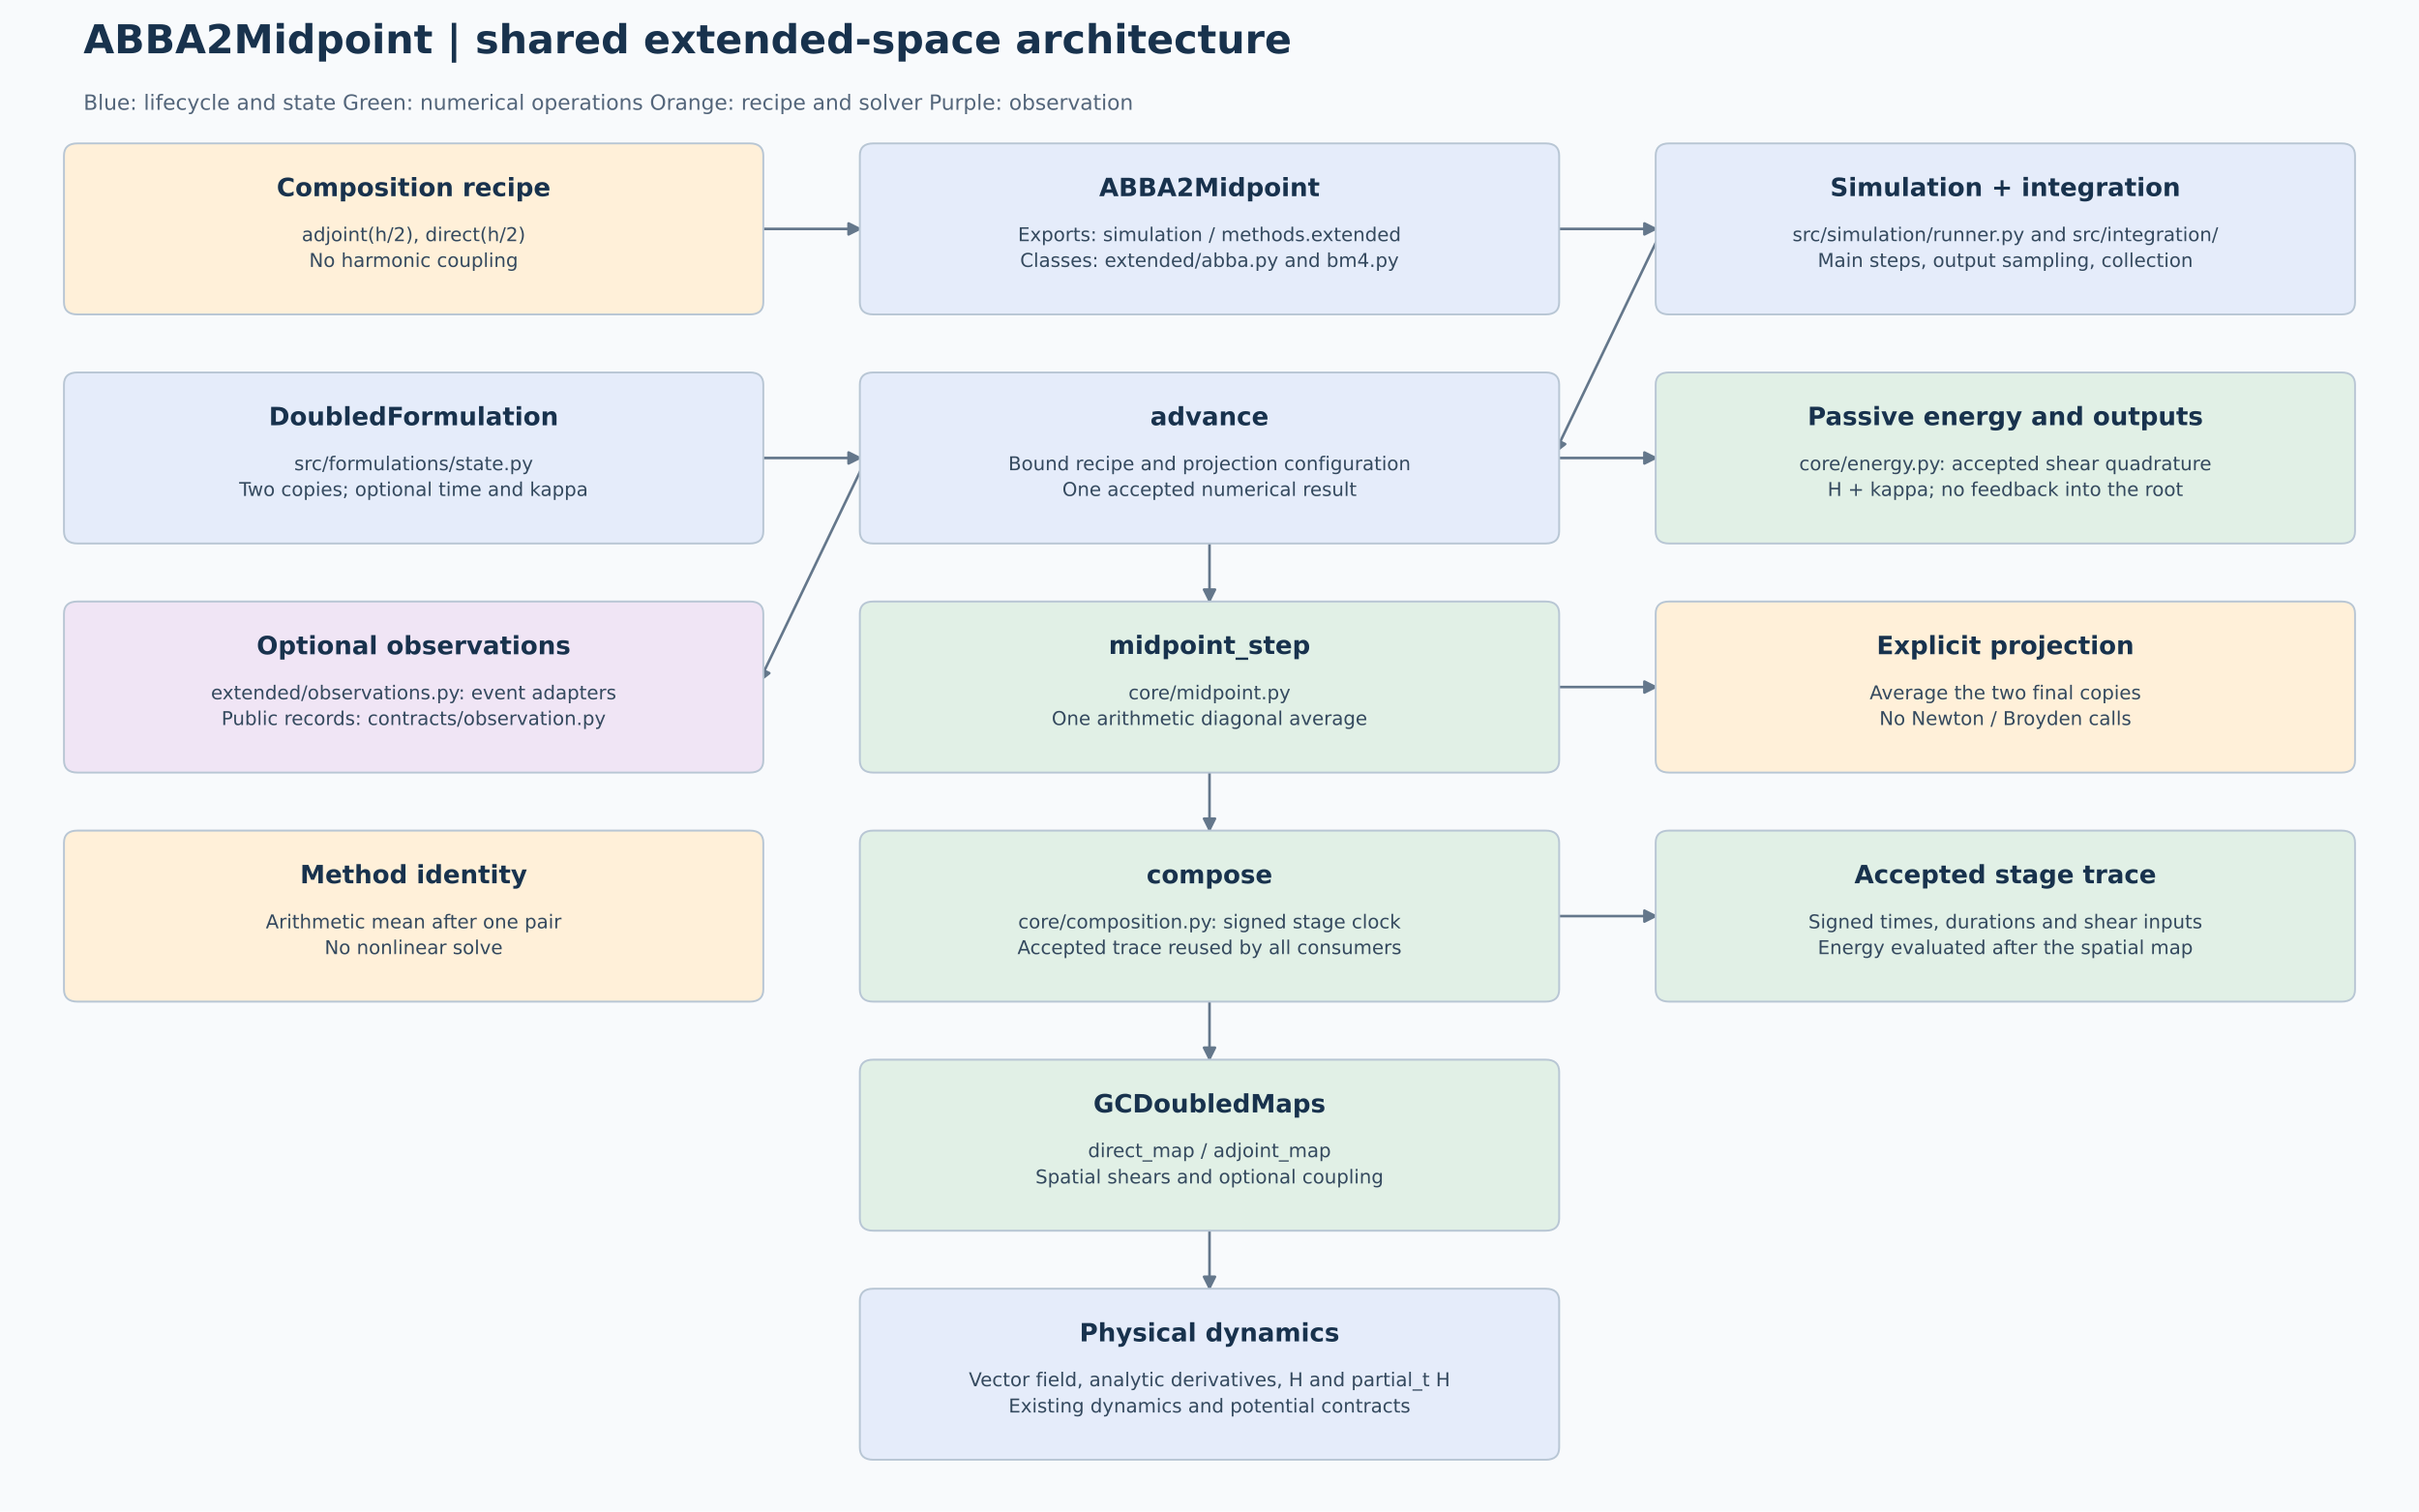
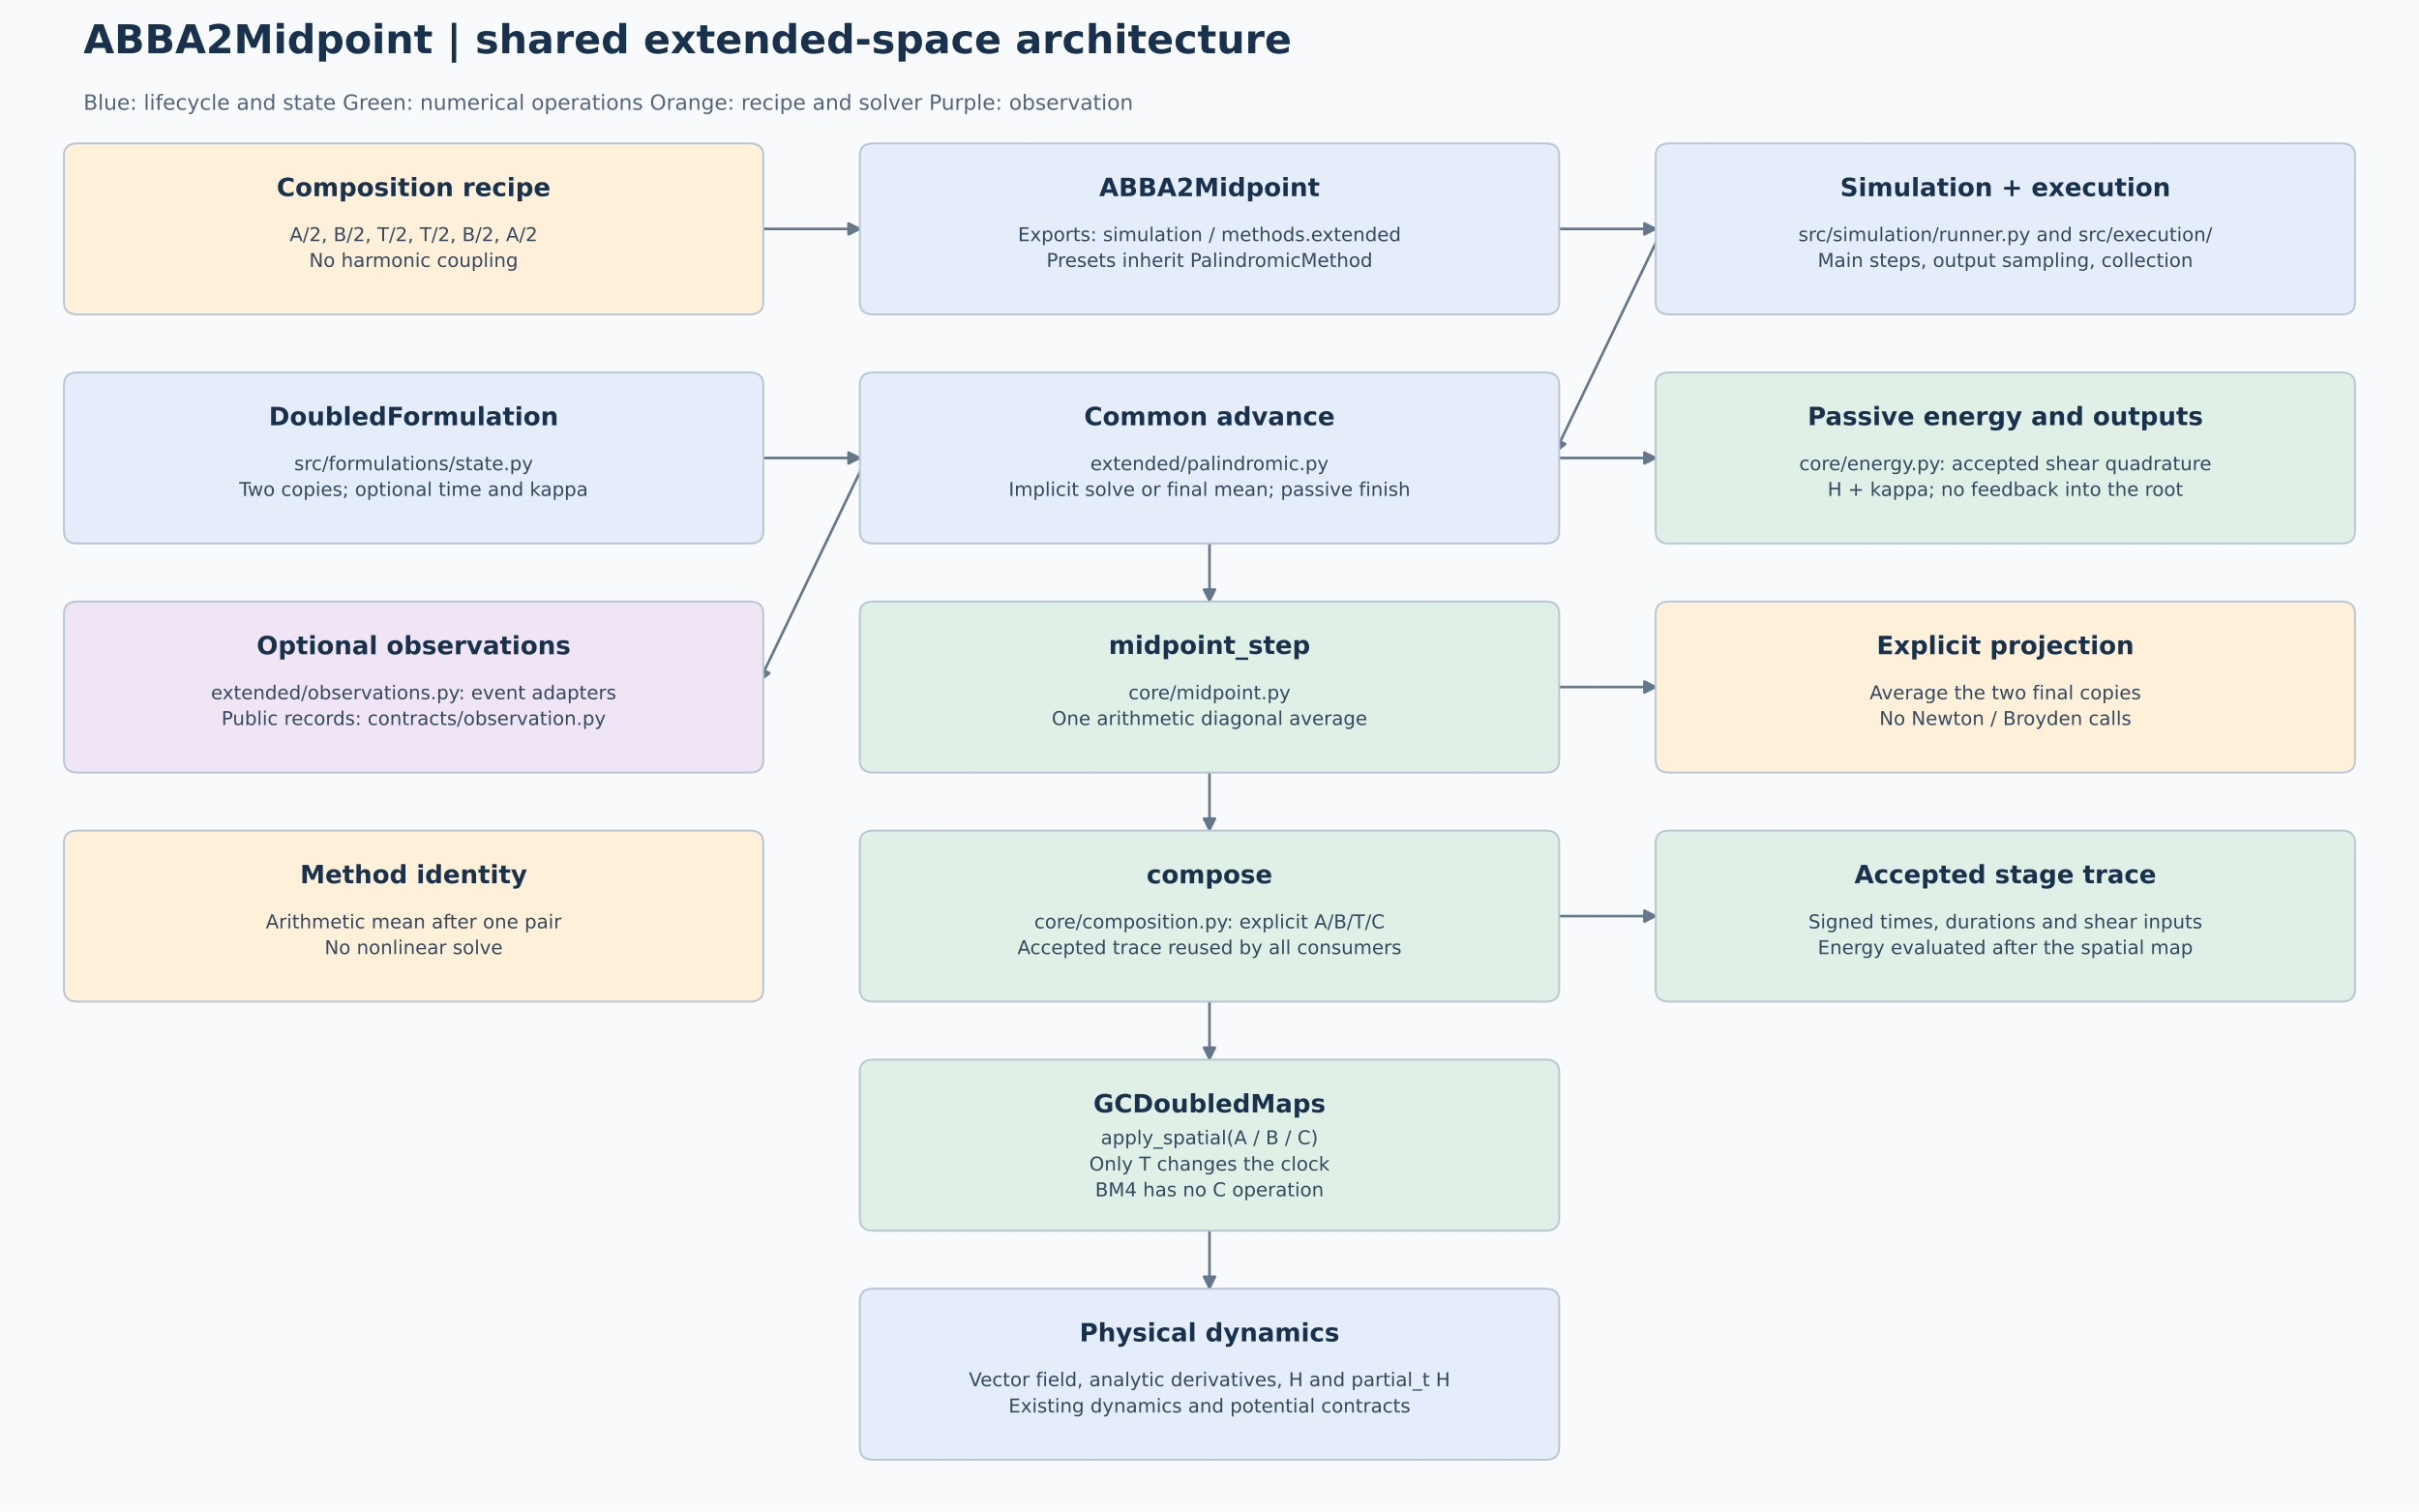
<svg xmlns="http://www.w3.org/2000/svg" width="1152pt" height="720pt" viewBox="0 0 1152 720" version="1.1">
  <defs>
    <style type="text/css">*{stroke-linejoin: round; stroke-linecap: butt}</style>
  </defs>
  <g id="figure_1">
    <g id="patch_1">
      <path d="M 0 720 L 1152 720 L 1152 0 L 0 0 z " style="fill: #f8fafc" />
    </g>
    <g id="axes_1">
      <g id="patch_2">
        <path d="M 362.288 109.039 Q 386.497 109.039 409.309 109.039 " clip-path="url(#pb098db616b)" style="fill: none; stroke: #64778b; stroke-width: 1.25; stroke-linecap: round" />
        <path d="M 404.109 106.439 L 409.309 109.039 L 404.109 111.639 z " clip-path="url(#pb098db616b)" style="fill: #64778b; stroke: #64778b; stroke-width: 1.25; stroke-linecap: round" />
      </g>
      <g id="patch_3">
        <path d="M 741.296 109.039 Q 765.505 109.039 788.317 109.039 " clip-path="url(#pb098db616b)" style="fill: none; stroke: #64778b; stroke-width: 1.25; stroke-linecap: round" />
        <path d="M 783.117 106.439 L 788.317 109.039 L 783.117 111.639 z " clip-path="url(#pb098db616b)" style="fill: #64778b; stroke: #64778b; stroke-width: 1.25; stroke-linecap: round" />
      </g>
      <g id="patch_4">
        <path d="M 790.847 110.841 Q 765.505 163.594 740.768 215.088 " clip-path="url(#pb098db616b)" style="fill: none; stroke: #64778b; stroke-width: 1.25; stroke-linecap: round" />
        <path d="M 745.363 211.527 L 740.768 215.088 L 740.676 209.275 z " clip-path="url(#pb098db616b)" style="fill: #64778b; stroke: #64778b; stroke-width: 1.25; stroke-linecap: round" />
      </g>
      <g id="patch_5">
        <path d="M 362.288 218.153 Q 386.497 218.153 409.309 218.153 " clip-path="url(#pb098db616b)" style="fill: none; stroke: #64778b; stroke-width: 1.25; stroke-linecap: round" />
        <path d="M 404.109 215.553 L 409.309 218.153 L 404.109 220.753 z " clip-path="url(#pb098db616b)" style="fill: #64778b; stroke: #64778b; stroke-width: 1.25; stroke-linecap: round" />
      </g>
      <g id="patch_6">
        <path d="M 576 257.976 Q 576 272.707 576 286.041 " clip-path="url(#pb098db616b)" style="fill: none; stroke: #64778b; stroke-width: 1.25; stroke-linecap: round" />
        <path d="M 578.6 280.841 L 576 286.041 L 573.4 280.841 z " clip-path="url(#pb098db616b)" style="fill: #64778b; stroke: #64778b; stroke-width: 1.25; stroke-linecap: round" />
      </g>
      <g id="patch_7">
        <path d="M 741.296 218.153 Q 765.505 218.153 788.317 218.153 " clip-path="url(#pb098db616b)" style="fill: none; stroke: #64778b; stroke-width: 1.25; stroke-linecap: round" />
        <path d="M 783.117 215.553 L 788.317 218.153 L 783.117 220.753 z " clip-path="url(#pb098db616b)" style="fill: #64778b; stroke: #64778b; stroke-width: 1.25; stroke-linecap: round" />
      </g>
      <g id="patch_8">
        <path d="M 411.839 219.954 Q 386.497 272.708 361.76 324.202 " clip-path="url(#pb098db616b)" style="fill: none; stroke: #64778b; stroke-width: 1.25; stroke-linecap: round" />
        <path d="M 366.355 320.64 L 361.76 324.202 L 361.668 318.389 z " clip-path="url(#pb098db616b)" style="fill: #64778b; stroke: #64778b; stroke-width: 1.25; stroke-linecap: round" />
      </g>
      <g id="patch_9">
        <path d="M 576 367.089 Q 576 381.821 576 395.155 " clip-path="url(#pb098db616b)" style="fill: none; stroke: #64778b; stroke-width: 1.25; stroke-linecap: round" />
        <path d="M 578.6 389.955 L 576 395.155 L 573.4 389.955 z " clip-path="url(#pb098db616b)" style="fill: #64778b; stroke: #64778b; stroke-width: 1.25; stroke-linecap: round" />
      </g>
      <g id="patch_10">
        <path d="M 741.296 327.266 Q 765.505 327.266 788.317 327.266 " clip-path="url(#pb098db616b)" style="fill: none; stroke: #64778b; stroke-width: 1.25; stroke-linecap: round" />
        <path d="M 783.117 324.666 L 788.317 327.266 L 783.117 329.866 z " clip-path="url(#pb098db616b)" style="fill: #64778b; stroke: #64778b; stroke-width: 1.25; stroke-linecap: round" />
      </g>
      <g id="patch_11">
        <path d="M 741.296 436.379 Q 765.505 436.379 788.317 436.379 " clip-path="url(#pb098db616b)" style="fill: none; stroke: #64778b; stroke-width: 1.25; stroke-linecap: round" />
        <path d="M 783.117 433.779 L 788.317 436.379 L 783.117 438.979 z " clip-path="url(#pb098db616b)" style="fill: #64778b; stroke: #64778b; stroke-width: 1.25; stroke-linecap: round" />
      </g>
      <g id="patch_12">
        <path d="M 576 476.203 Q 576 490.934 576 504.268 " clip-path="url(#pb098db616b)" style="fill: none; stroke: #64778b; stroke-width: 1.25; stroke-linecap: round" />
        <path d="M 578.6 499.068 L 576 504.268 L 573.4 499.068 z " clip-path="url(#pb098db616b)" style="fill: #64778b; stroke: #64778b; stroke-width: 1.25; stroke-linecap: round" />
      </g>
      <g id="patch_13">
        <path d="M 576 585.316 Q 576 600.048 576 613.382 " clip-path="url(#pb098db616b)" style="fill: none; stroke: #64778b; stroke-width: 1.25; stroke-linecap: round" />
        <path d="M 578.6 608.182 L 576 613.382 L 573.4 608.182 z " clip-path="url(#pb098db616b)" style="fill: #64778b; stroke: #64778b; stroke-width: 1.25; stroke-linecap: round" />
      </g>
      <g id="patch_14">
        <path d="M 36.922 149.775 L 357.062 149.775 Q 363.514 149.775 363.514 143.955 L 363.514 74.123 Q 363.514 68.304 357.062 68.304 L 36.922 68.304 Q 30.47 68.304 30.47 74.123 L 30.47 143.955 Q 30.47 149.775 36.922 149.775 z " clip-path="url(#pb098db616b)" style="fill: #fff0d9; stroke: #b8c6d4; stroke-width: 0.9; stroke-linejoin: miter" />
      </g>
      <g id="patch_15">
        <path d="M 415.93 149.775 L 736.07 149.775 Q 742.522 149.775 742.522 143.955 L 742.522 74.123 Q 742.522 68.304 736.07 68.304 L 415.93 68.304 Q 409.478 68.304 409.478 74.123 L 409.478 143.955 Q 409.478 149.775 415.93 149.775 z " clip-path="url(#pb098db616b)" style="fill: #e5ecfa; stroke: #b8c6d4; stroke-width: 0.9; stroke-linejoin: miter" />
      </g>
      <g id="patch_16">
        <path d="M 794.938 149.775 L 1115.078 149.775 Q 1121.53 149.775 1121.53 143.955 L 1121.53 74.123 Q 1121.53 68.304 1115.078 68.304 L 794.938 68.304 Q 788.486 68.304 788.486 74.123 L 788.486 143.955 Q 788.486 149.775 794.938 149.775 z " clip-path="url(#pb098db616b)" style="fill: #e5ecfa; stroke: #b8c6d4; stroke-width: 0.9; stroke-linejoin: miter" />
      </g>
      <g id="patch_17">
        <path d="M 36.922 258.888 L 357.062 258.888 Q 363.514 258.888 363.514 253.069 L 363.514 183.236 Q 363.514 177.417 357.062 177.417 L 36.922 177.417 Q 30.47 177.417 30.47 183.236 L 30.47 253.069 Q 30.47 258.888 36.922 258.888 z " clip-path="url(#pb098db616b)" style="fill: #e5ecfa; stroke: #b8c6d4; stroke-width: 0.9; stroke-linejoin: miter" />
      </g>
      <g id="patch_18">
        <path d="M 415.93 258.888 L 736.07 258.888 Q 742.522 258.888 742.522 253.069 L 742.522 183.236 Q 742.522 177.417 736.07 177.417 L 415.93 177.417 Q 409.478 177.417 409.478 183.236 L 409.478 253.069 Q 409.478 258.888 415.93 258.888 z " clip-path="url(#pb098db616b)" style="fill: #e5ecfa; stroke: #b8c6d4; stroke-width: 0.9; stroke-linejoin: miter" />
      </g>
      <g id="patch_19">
        <path d="M 794.938 258.888 L 1115.078 258.888 Q 1121.53 258.888 1121.53 253.069 L 1121.53 183.236 Q 1121.53 177.417 1115.078 177.417 L 794.938 177.417 Q 788.486 177.417 788.486 183.236 L 788.486 253.069 Q 788.486 258.888 794.938 258.888 z " clip-path="url(#pb098db616b)" style="fill: #e1f0e6; stroke: #b8c6d4; stroke-width: 0.9; stroke-linejoin: miter" />
      </g>
      <g id="patch_20">
        <path d="M 36.922 368.002 L 357.062 368.002 Q 363.514 368.002 363.514 362.182 L 363.514 292.35 Q 363.514 286.53 357.062 286.53 L 36.922 286.53 Q 30.47 286.53 30.47 292.35 L 30.47 362.182 Q 30.47 368.002 36.922 368.002 z " clip-path="url(#pb098db616b)" style="fill: #f0e5f5; stroke: #b8c6d4; stroke-width: 0.9; stroke-linejoin: miter" />
      </g>
      <g id="patch_21">
        <path d="M 415.93 368.002 L 736.07 368.002 Q 742.522 368.002 742.522 362.182 L 742.522 292.35 Q 742.522 286.53 736.07 286.53 L 415.93 286.53 Q 409.478 286.53 409.478 292.35 L 409.478 362.182 Q 409.478 368.002 415.93 368.002 z " clip-path="url(#pb098db616b)" style="fill: #e1f0e6; stroke: #b8c6d4; stroke-width: 0.9; stroke-linejoin: miter" />
      </g>
      <g id="patch_22">
        <path d="M 794.938 368.002 L 1115.078 368.002 Q 1121.53 368.002 1121.53 362.182 L 1121.53 292.35 Q 1121.53 286.53 1115.078 286.53 L 794.938 286.53 Q 788.486 286.53 788.486 292.35 L 788.486 362.182 Q 788.486 368.002 794.938 368.002 z " clip-path="url(#pb098db616b)" style="fill: #fff0d9; stroke: #b8c6d4; stroke-width: 0.9; stroke-linejoin: miter" />
      </g>
      <g id="patch_23">
        <path d="M 36.922 477.115 L 357.062 477.115 Q 363.514 477.115 363.514 471.296 L 363.514 401.463 Q 363.514 395.644 357.062 395.644 L 36.922 395.644 Q 30.47 395.644 30.47 401.463 L 30.47 471.296 Q 30.47 477.115 36.922 477.115 z " clip-path="url(#pb098db616b)" style="fill: #fff0d9; stroke: #b8c6d4; stroke-width: 0.9; stroke-linejoin: miter" />
      </g>
      <g id="patch_24">
        <path d="M 415.93 477.115 L 736.07 477.115 Q 742.522 477.115 742.522 471.296 L 742.522 401.463 Q 742.522 395.644 736.07 395.644 L 415.93 395.644 Q 409.478 395.644 409.478 401.463 L 409.478 471.296 Q 409.478 477.115 415.93 477.115 z " clip-path="url(#pb098db616b)" style="fill: #e1f0e6; stroke: #b8c6d4; stroke-width: 0.9; stroke-linejoin: miter" />
      </g>
      <g id="patch_25">
        <path d="M 794.938 477.115 L 1115.078 477.115 Q 1121.53 477.115 1121.53 471.296 L 1121.53 401.463 Q 1121.53 395.644 1115.078 395.644 L 794.938 395.644 Q 788.486 395.644 788.486 401.463 L 788.486 471.296 Q 788.486 477.115 794.938 477.115 z " clip-path="url(#pb098db616b)" style="fill: #e1f0e6; stroke: #b8c6d4; stroke-width: 0.9; stroke-linejoin: miter" />
      </g>
      <g id="patch_26">
        <path d="M 415.93 586.228 L 736.07 586.228 Q 742.522 586.228 742.522 580.409 L 742.522 510.576 Q 742.522 504.757 736.07 504.757 L 415.93 504.757 Q 409.478 504.757 409.478 510.576 L 409.478 580.409 Q 409.478 586.228 415.93 586.228 z " clip-path="url(#pb098db616b)" style="fill: #e1f0e6; stroke: #b8c6d4; stroke-width: 0.9; stroke-linejoin: miter" />
      </g>
      <g id="patch_27">
        <path d="M 415.93 695.342 L 736.07 695.342 Q 742.522 695.342 742.522 689.522 L 742.522 619.69 Q 742.522 613.871 736.07 613.871 L 415.93 613.871 Q 409.478 613.871 409.478 619.69 L 409.478 689.522 Q 409.478 695.342 415.93 695.342 z " clip-path="url(#pb098db616b)" style="fill: #e5ecfa; stroke: #b8c6d4; stroke-width: 0.9; stroke-linejoin: miter" />
      </g>
      <g id="text_1">
        <text style="font-weight: 700; font-size: 19px; font-family: 'DejaVu Sans', 'Bitstream Vera Sans', 'Computer Modern Sans Serif', 'Lucida Grande', 'Verdana', 'Geneva', 'Lucid', 'Arial', 'Helvetica', 'Avant Garde', sans-serif; text-anchor: start; fill: #18324d" x="39.744" y="25.386" transform="rotate(-0 39.744 25.38557)">ABBA2Midpoint | shared extended-space architecture</text>
      </g>
      <g id="text_2">
        <text style="font-size: 10px; font-family: 'DejaVu Sans', 'Bitstream Vera Sans', 'Computer Modern Sans Serif', 'Lucida Grande', 'Verdana', 'Geneva', 'Lucid', 'Arial', 'Helvetica', 'Avant Garde', sans-serif; text-anchor: start; fill: #53657a" x="39.744" y="52.3" transform="rotate(-0 39.744 52.30021)">Blue: lifecycle and state    Green: numerical operations    Orange: recipe and solver    Purple: observation</text>
      </g>
      <g id="text_3">
        <text style="font-weight: 700; font-size: 12px; font-family: 'DejaVu Sans', 'Bitstream Vera Sans', 'Computer Modern Sans Serif', 'Lucida Grande', 'Verdana', 'Geneva', 'Lucid', 'Arial', 'Helvetica', 'Avant Garde', sans-serif; text-anchor: middle; fill: #18324d" x="196.992" y="93.437" transform="rotate(-0 196.992 93.43744)">Composition recipe</text>
      </g>
      <g id="text_4">
-         <text style="font-size: 9.1px; font-family: 'DejaVu Sans', 'Bitstream Vera Sans', 'Computer Modern Sans Serif', 'Lucida Grande', 'Verdana', 'Geneva', 'Lucid', 'Arial', 'Helvetica', 'Avant Garde', sans-serif; fill: #34495e" transform="translate(143.7143 114.8745)">adjoint(h/2), direct(h/2)</text>
+         <text style="font-size: 9.1px; font-family: 'DejaVu Sans', 'Bitstream Vera Sans', 'Computer Modern Sans Serif', 'Lucida Grande', 'Verdana', 'Geneva', 'Lucid', 'Arial', 'Helvetica', 'Avant Garde', sans-serif; fill: #34495e" transform="translate(137.9387 114.8745)">A/2, B/2, T/2, T/2, B/2, A/2</text>
        <text style="font-size: 9.1px; font-family: 'DejaVu Sans', 'Bitstream Vera Sans', 'Computer Modern Sans Serif', 'Lucida Grande', 'Verdana', 'Geneva', 'Lucid', 'Arial', 'Helvetica', 'Avant Garde', sans-serif; fill: #34495e" transform="translate(147.2257 127.1389)">No harmonic coupling</text>
      </g>
      <g id="text_5">
        <text style="font-weight: 700; font-size: 12px; font-family: 'DejaVu Sans', 'Bitstream Vera Sans', 'Computer Modern Sans Serif', 'Lucida Grande', 'Verdana', 'Geneva', 'Lucid', 'Arial', 'Helvetica', 'Avant Garde', sans-serif; text-anchor: middle; fill: #18324d" x="576" y="93.437" transform="rotate(-0 576 93.43744)">ABBA2Midpoint</text>
      </g>
      <g id="text_6">
        <text style="font-size: 9.1px; font-family: 'DejaVu Sans', 'Bitstream Vera Sans', 'Computer Modern Sans Serif', 'Lucida Grande', 'Verdana', 'Geneva', 'Lucid', 'Arial', 'Helvetica', 'Avant Garde', sans-serif; fill: #34495e" transform="translate(484.7689 114.8745)">Exports: simulation / methods.extended</text>
-         <text style="font-size: 9.1px; font-family: 'DejaVu Sans', 'Bitstream Vera Sans', 'Computer Modern Sans Serif', 'Lucida Grande', 'Verdana', 'Geneva', 'Lucid', 'Arial', 'Helvetica', 'Avant Garde', sans-serif; fill: #34495e" transform="translate(485.8147 127.1389)">Classes: extended/abba.py and bm4.py</text>
+         <text style="font-size: 9.1px; font-family: 'DejaVu Sans', 'Bitstream Vera Sans', 'Computer Modern Sans Serif', 'Lucida Grande', 'Verdana', 'Geneva', 'Lucid', 'Arial', 'Helvetica', 'Avant Garde', sans-serif; fill: #34495e" transform="translate(498.3606 127.1389)">Presets inherit PalindromicMethod</text>
      </g>
      <g id="text_7">
-         <text style="font-weight: 700; font-size: 12px; font-family: 'DejaVu Sans', 'Bitstream Vera Sans', 'Computer Modern Sans Serif', 'Lucida Grande', 'Verdana', 'Geneva', 'Lucid', 'Arial', 'Helvetica', 'Avant Garde', sans-serif; text-anchor: middle; fill: #18324d" x="955.008" y="93.391" transform="rotate(-0 955.008 93.39056)">Simulation + integration</text>
+         <text style="font-weight: 700; font-size: 12px; font-family: 'DejaVu Sans', 'Bitstream Vera Sans', 'Computer Modern Sans Serif', 'Lucida Grande', 'Verdana', 'Geneva', 'Lucid', 'Arial', 'Helvetica', 'Avant Garde', sans-serif; text-anchor: middle; fill: #18324d" x="955.008" y="93.437" transform="rotate(-0 955.008 93.43744)">Simulation + execution</text>
      </g>
      <g id="text_8">
-         <text style="font-size: 9.1px; font-family: 'DejaVu Sans', 'Bitstream Vera Sans', 'Computer Modern Sans Serif', 'Lucida Grande', 'Verdana', 'Geneva', 'Lucid', 'Arial', 'Helvetica', 'Avant Garde', sans-serif; fill: #34495e" transform="translate(853.629 114.8745)">src/simulation/runner.py and src/integration/</text>
+         <text style="font-size: 9.1px; font-family: 'DejaVu Sans', 'Bitstream Vera Sans', 'Computer Modern Sans Serif', 'Lucida Grande', 'Verdana', 'Geneva', 'Lucid', 'Arial', 'Helvetica', 'Avant Garde', sans-serif; fill: #34495e" transform="translate(856.4514 114.8745)">src/simulation/runner.py and src/execution/</text>
        <text style="font-size: 9.1px; font-family: 'DejaVu Sans', 'Bitstream Vera Sans', 'Computer Modern Sans Serif', 'Lucida Grande', 'Verdana', 'Geneva', 'Lucid', 'Arial', 'Helvetica', 'Avant Garde', sans-serif; fill: #34495e" transform="translate(865.6403 127.1389)">Main steps, output sampling, collection</text>
      </g>
      <g id="text_9">
        <text style="font-weight: 700; font-size: 12px; font-family: 'DejaVu Sans', 'Bitstream Vera Sans', 'Computer Modern Sans Serif', 'Lucida Grande', 'Verdana', 'Geneva', 'Lucid', 'Arial', 'Helvetica', 'Avant Garde', sans-serif; text-anchor: middle; fill: #18324d" x="196.992" y="202.551" transform="rotate(-0 196.992 202.5508)">DoubledFormulation</text>
      </g>
      <g id="text_10">
        <text style="font-size: 9.1px; font-family: 'DejaVu Sans', 'Bitstream Vera Sans', 'Computer Modern Sans Serif', 'Lucida Grande', 'Verdana', 'Geneva', 'Lucid', 'Arial', 'Helvetica', 'Avant Garde', sans-serif; fill: #34495e" transform="translate(140.1028 223.9879)">src/formulations/state.py</text>
        <text style="font-size: 9.1px; font-family: 'DejaVu Sans', 'Bitstream Vera Sans', 'Computer Modern Sans Serif', 'Lucida Grande', 'Verdana', 'Geneva', 'Lucid', 'Arial', 'Helvetica', 'Avant Garde', sans-serif; fill: #34495e" transform="translate(113.8983 236.2523)">Two copies; optional time and kappa</text>
      </g>
      <g id="text_11">
-         <text style="font-weight: 700; font-size: 12px; font-family: 'DejaVu Sans', 'Bitstream Vera Sans', 'Computer Modern Sans Serif', 'Lucida Grande', 'Verdana', 'Geneva', 'Lucid', 'Arial', 'Helvetica', 'Avant Garde', sans-serif; text-anchor: middle; fill: #18324d" x="576" y="202.551" transform="rotate(-0 576 202.5508)">advance</text>
+         <text style="font-weight: 700; font-size: 12px; font-family: 'DejaVu Sans', 'Bitstream Vera Sans', 'Computer Modern Sans Serif', 'Lucida Grande', 'Verdana', 'Geneva', 'Lucid', 'Arial', 'Helvetica', 'Avant Garde', sans-serif; text-anchor: middle; fill: #18324d" x="576" y="202.551" transform="rotate(-0 576 202.5508)">Common advance</text>
      </g>
      <g id="text_12">
-         <text style="font-size: 9.1px; font-family: 'DejaVu Sans', 'Bitstream Vera Sans', 'Computer Modern Sans Serif', 'Lucida Grande', 'Verdana', 'Geneva', 'Lucid', 'Arial', 'Helvetica', 'Avant Garde', sans-serif; fill: #34495e" transform="translate(480.1692 223.9879)">Bound recipe and projection configuration</text>
-         <text style="font-size: 9.1px; font-family: 'DejaVu Sans', 'Bitstream Vera Sans', 'Computer Modern Sans Serif', 'Lucida Grande', 'Verdana', 'Geneva', 'Lucid', 'Arial', 'Helvetica', 'Avant Garde', sans-serif; fill: #34495e" transform="translate(505.8881 236.2523)">One accepted numerical result</text>
+         <text style="font-size: 9.1px; font-family: 'DejaVu Sans', 'Bitstream Vera Sans', 'Computer Modern Sans Serif', 'Lucida Grande', 'Verdana', 'Geneva', 'Lucid', 'Arial', 'Helvetica', 'Avant Garde', sans-serif; fill: #34495e" transform="translate(519.2558 223.9879)">extended/palindromic.py</text>
+         <text style="font-size: 9.1px; font-family: 'DejaVu Sans', 'Bitstream Vera Sans', 'Computer Modern Sans Serif', 'Lucida Grande', 'Verdana', 'Geneva', 'Lucid', 'Arial', 'Helvetica', 'Avant Garde', sans-serif; fill: #34495e" transform="translate(480.3384 236.2523)">Implicit solve or final mean; passive finish</text>
      </g>
      <g id="text_13">
        <text style="font-weight: 700; font-size: 12px; font-family: 'DejaVu Sans', 'Bitstream Vera Sans', 'Computer Modern Sans Serif', 'Lucida Grande', 'Verdana', 'Geneva', 'Lucid', 'Arial', 'Helvetica', 'Avant Garde', sans-serif; text-anchor: middle; fill: #18324d" x="955.008" y="202.504" transform="rotate(-0 955.008 202.504)">Passive energy and outputs</text>
      </g>
      <g id="text_14">
        <text style="font-size: 9.1px; font-family: 'DejaVu Sans', 'Bitstream Vera Sans', 'Computer Modern Sans Serif', 'Lucida Grande', 'Verdana', 'Geneva', 'Lucid', 'Arial', 'Helvetica', 'Avant Garde', sans-serif; fill: #34495e" transform="translate(856.8389 223.9879)">core/energy.py: accepted shear quadrature</text>
        <text style="font-size: 9.1px; font-family: 'DejaVu Sans', 'Bitstream Vera Sans', 'Computer Modern Sans Serif', 'Lucida Grande', 'Verdana', 'Geneva', 'Lucid', 'Arial', 'Helvetica', 'Avant Garde', sans-serif; fill: #34495e" transform="translate(870.3368 236.2523)">H + kappa; no feedback into the root</text>
      </g>
      <g id="text_15">
        <text style="font-weight: 700; font-size: 12px; font-family: 'DejaVu Sans', 'Bitstream Vera Sans', 'Computer Modern Sans Serif', 'Lucida Grande', 'Verdana', 'Geneva', 'Lucid', 'Arial', 'Helvetica', 'Avant Garde', sans-serif; text-anchor: middle; fill: #18324d" x="196.992" y="311.664" transform="rotate(-0 196.992 311.6642)">Optional observations</text>
      </g>
      <g id="text_16">
        <text style="font-size: 9.1px; font-family: 'DejaVu Sans', 'Bitstream Vera Sans', 'Computer Modern Sans Serif', 'Lucida Grande', 'Verdana', 'Geneva', 'Lucid', 'Arial', 'Helvetica', 'Avant Garde', sans-serif; fill: #34495e" transform="translate(100.4623 333.1013)">extended/observations.py: event adapters</text>
        <text style="font-size: 9.1px; font-family: 'DejaVu Sans', 'Bitstream Vera Sans', 'Computer Modern Sans Serif', 'Lucida Grande', 'Verdana', 'Geneva', 'Lucid', 'Arial', 'Helvetica', 'Avant Garde', sans-serif; fill: #34495e" transform="translate(105.4602 345.3657)">Public records: contracts/observation.py</text>
      </g>
      <g id="text_17">
        <text style="font-weight: 700; font-size: 12px; font-family: 'DejaVu Sans', 'Bitstream Vera Sans', 'Computer Modern Sans Serif', 'Lucida Grande', 'Verdana', 'Geneva', 'Lucid', 'Arial', 'Helvetica', 'Avant Garde', sans-serif; text-anchor: middle; fill: #18324d" x="576" y="311.497" transform="rotate(-0 576 311.4974)">midpoint_step</text>
      </g>
      <g id="text_18">
        <text style="font-size: 9.1px; font-family: 'DejaVu Sans', 'Bitstream Vera Sans', 'Computer Modern Sans Serif', 'Lucida Grande', 'Verdana', 'Geneva', 'Lucid', 'Arial', 'Helvetica', 'Avant Garde', sans-serif; fill: #34495e" transform="translate(537.3975 333.1013)">core/midpoint.py</text>
        <text style="font-size: 9.1px; font-family: 'DejaVu Sans', 'Bitstream Vera Sans', 'Computer Modern Sans Serif', 'Lucida Grande', 'Verdana', 'Geneva', 'Lucid', 'Arial', 'Helvetica', 'Avant Garde', sans-serif; fill: #34495e" transform="translate(500.8482 345.3657)">One arithmetic diagonal average</text>
      </g>
      <g id="text_19">
        <text style="font-weight: 700; font-size: 12px; font-family: 'DejaVu Sans', 'Bitstream Vera Sans', 'Computer Modern Sans Serif', 'Lucida Grande', 'Verdana', 'Geneva', 'Lucid', 'Arial', 'Helvetica', 'Avant Garde', sans-serif; text-anchor: middle; fill: #18324d" x="955.008" y="311.617" transform="rotate(-0 955.008 311.6174)">Explicit projection</text>
      </g>
      <g id="text_20">
        <text style="font-size: 9.1px; font-family: 'DejaVu Sans', 'Bitstream Vera Sans', 'Computer Modern Sans Serif', 'Lucida Grande', 'Verdana', 'Geneva', 'Lucid', 'Arial', 'Helvetica', 'Avant Garde', sans-serif; fill: #34495e" transform="translate(890.3731 333.1013)">Average the two final copies</text>
        <text style="font-size: 9.1px; font-family: 'DejaVu Sans', 'Bitstream Vera Sans', 'Computer Modern Sans Serif', 'Lucida Grande', 'Verdana', 'Geneva', 'Lucid', 'Arial', 'Helvetica', 'Avant Garde', sans-serif; fill: #34495e" transform="translate(894.9999 345.3657)">No Newton / Broyden calls</text>
      </g>
      <g id="text_21">
        <text style="font-weight: 700; font-size: 12px; font-family: 'DejaVu Sans', 'Bitstream Vera Sans', 'Computer Modern Sans Serif', 'Lucida Grande', 'Verdana', 'Geneva', 'Lucid', 'Arial', 'Helvetica', 'Avant Garde', sans-serif; text-anchor: middle; fill: #18324d" x="196.992" y="420.731" transform="rotate(-0 196.992 420.7308)">Method identity</text>
      </g>
      <g id="text_22">
        <text style="font-size: 9.1px; font-family: 'DejaVu Sans', 'Bitstream Vera Sans', 'Computer Modern Sans Serif', 'Lucida Grande', 'Verdana', 'Geneva', 'Lucid', 'Arial', 'Helvetica', 'Avant Garde', sans-serif; fill: #34495e" transform="translate(126.5658 442.2147)">Arithmetic mean after one pair</text>
        <text style="font-size: 9.1px; font-family: 'DejaVu Sans', 'Bitstream Vera Sans', 'Computer Modern Sans Serif', 'Lucida Grande', 'Verdana', 'Geneva', 'Lucid', 'Arial', 'Helvetica', 'Avant Garde', sans-serif; fill: #34495e" transform="translate(154.5796 454.4791)">No nonlinear solve</text>
      </g>
      <g id="text_23">
        <text style="font-weight: 700; font-size: 12px; font-family: 'DejaVu Sans', 'Bitstream Vera Sans', 'Computer Modern Sans Serif', 'Lucida Grande', 'Verdana', 'Geneva', 'Lucid', 'Arial', 'Helvetica', 'Avant Garde', sans-serif; text-anchor: middle; fill: #18324d" x="576" y="420.778" transform="rotate(-0 576 420.7776)">compose</text>
      </g>
      <g id="text_24">
-         <text style="font-size: 9.1px; font-family: 'DejaVu Sans', 'Bitstream Vera Sans', 'Computer Modern Sans Serif', 'Lucida Grande', 'Verdana', 'Geneva', 'Lucid', 'Arial', 'Helvetica', 'Avant Garde', sans-serif; fill: #34495e" transform="translate(484.8934 442.2147)">core/composition.py: signed stage clock</text>
+         <text style="font-size: 9.1px; font-family: 'DejaVu Sans', 'Bitstream Vera Sans', 'Computer Modern Sans Serif', 'Lucida Grande', 'Verdana', 'Geneva', 'Lucid', 'Arial', 'Helvetica', 'Avant Garde', sans-serif; fill: #34495e" transform="translate(492.5829 442.2147)">core/composition.py: explicit A/B/T/C</text>
        <text style="font-size: 9.1px; font-family: 'DejaVu Sans', 'Bitstream Vera Sans', 'Computer Modern Sans Serif', 'Lucida Grande', 'Verdana', 'Geneva', 'Lucid', 'Arial', 'Helvetica', 'Avant Garde', sans-serif; fill: #34495e" transform="translate(484.5258 454.4791)">Accepted trace reused by all consumers</text>
      </g>
      <g id="text_25">
        <text style="font-weight: 700; font-size: 12px; font-family: 'DejaVu Sans', 'Bitstream Vera Sans', 'Computer Modern Sans Serif', 'Lucida Grande', 'Verdana', 'Geneva', 'Lucid', 'Arial', 'Helvetica', 'Avant Garde', sans-serif; text-anchor: middle; fill: #18324d" x="955.008" y="420.731" transform="rotate(-0 955.008 420.7308)">Accepted stage trace</text>
      </g>
      <g id="text_26">
        <text style="font-size: 9.1px; font-family: 'DejaVu Sans', 'Bitstream Vera Sans', 'Computer Modern Sans Serif', 'Lucida Grande', 'Verdana', 'Geneva', 'Lucid', 'Arial', 'Helvetica', 'Avant Garde', sans-serif; fill: #34495e" transform="translate(861.2062 442.2147)">Signed times, durations and shear inputs</text>
        <text style="font-size: 9.1px; font-family: 'DejaVu Sans', 'Bitstream Vera Sans', 'Computer Modern Sans Serif', 'Lucida Grande', 'Verdana', 'Geneva', 'Lucid', 'Arial', 'Helvetica', 'Avant Garde', sans-serif; fill: #34495e" transform="translate(865.6709 454.4791)">Energy evaluated after the spatial map</text>
      </g>
      <g id="text_27">
        <text style="font-weight: 700; font-size: 12px; font-family: 'DejaVu Sans', 'Bitstream Vera Sans', 'Computer Modern Sans Serif', 'Lucida Grande', 'Verdana', 'Geneva', 'Lucid', 'Arial', 'Helvetica', 'Avant Garde', sans-serif; text-anchor: middle; fill: #18324d" x="576" y="529.891" transform="rotate(-0 576 529.891)">GCDoubledMaps</text>
      </g>
      <g id="text_28">
-         <text style="font-size: 9.1px; font-family: 'DejaVu Sans', 'Bitstream Vera Sans', 'Computer Modern Sans Serif', 'Lucida Grande', 'Verdana', 'Geneva', 'Lucid', 'Arial', 'Helvetica', 'Avant Garde', sans-serif; fill: #34495e" transform="translate(518.1453 551.2016)">direct_map / adjoint_map</text>
-         <text style="font-size: 9.1px; font-family: 'DejaVu Sans', 'Bitstream Vera Sans', 'Computer Modern Sans Serif', 'Lucida Grande', 'Verdana', 'Geneva', 'Lucid', 'Arial', 'Helvetica', 'Avant Garde', sans-serif; fill: #34495e" transform="translate(493.109 563.719)">Spatial shears and optional coupling</text>
+         <text style="font-size: 9.1px; font-family: 'DejaVu Sans', 'Bitstream Vera Sans', 'Computer Modern Sans Serif', 'Lucida Grande', 'Verdana', 'Geneva', 'Lucid', 'Arial', 'Helvetica', 'Avant Garde', sans-serif; fill: #34495e" transform="translate(524.2437 545.0694)">apply_spatial(A / B / C)</text>
+         <text style="font-size: 9.1px; font-family: 'DejaVu Sans', 'Bitstream Vera Sans', 'Computer Modern Sans Serif', 'Lucida Grande', 'Verdana', 'Geneva', 'Lucid', 'Arial', 'Helvetica', 'Avant Garde', sans-serif; fill: #34495e" transform="translate(518.7454 557.5869)">Only T changes the clock</text>
+         <text style="font-size: 9.1px; font-family: 'DejaVu Sans', 'Bitstream Vera Sans', 'Computer Modern Sans Serif', 'Lucida Grande', 'Verdana', 'Geneva', 'Lucid', 'Arial', 'Helvetica', 'Avant Garde', sans-serif; fill: #34495e" transform="translate(521.5401 569.8512)">BM4 has no C operation</text>
      </g>
      <g id="text_29">
        <text style="font-weight: 700; font-size: 12px; font-family: 'DejaVu Sans', 'Bitstream Vera Sans', 'Computer Modern Sans Serif', 'Lucida Grande', 'Verdana', 'Geneva', 'Lucid', 'Arial', 'Helvetica', 'Avant Garde', sans-serif; text-anchor: middle; fill: #18324d" x="576" y="638.958" transform="rotate(-0 576 638.9576)">Physical dynamics</text>
      </g>
      <g id="text_30">
        <text style="font-size: 9.1px; font-family: 'DejaVu Sans', 'Bitstream Vera Sans', 'Computer Modern Sans Serif', 'Lucida Grande', 'Verdana', 'Geneva', 'Lucid', 'Arial', 'Helvetica', 'Avant Garde', sans-serif; fill: #34495e" transform="translate(461.3763 660.315)">Vector field, analytic derivatives, H and partial_t H</text>
        <text style="font-size: 9.1px; font-family: 'DejaVu Sans', 'Bitstream Vera Sans', 'Computer Modern Sans Serif', 'Lucida Grande', 'Verdana', 'Geneva', 'Lucid', 'Arial', 'Helvetica', 'Avant Garde', sans-serif; fill: #34495e" transform="translate(480.3043 672.8324)">Existing dynamics and potential contracts</text>
      </g>
    </g>
  </g>
  <defs>
    <clipPath id="pb098db616b">
      <rect x="11.52" y="7.2" width="1128.96" height="705.6" />
    </clipPath>
  </defs>
</svg>
